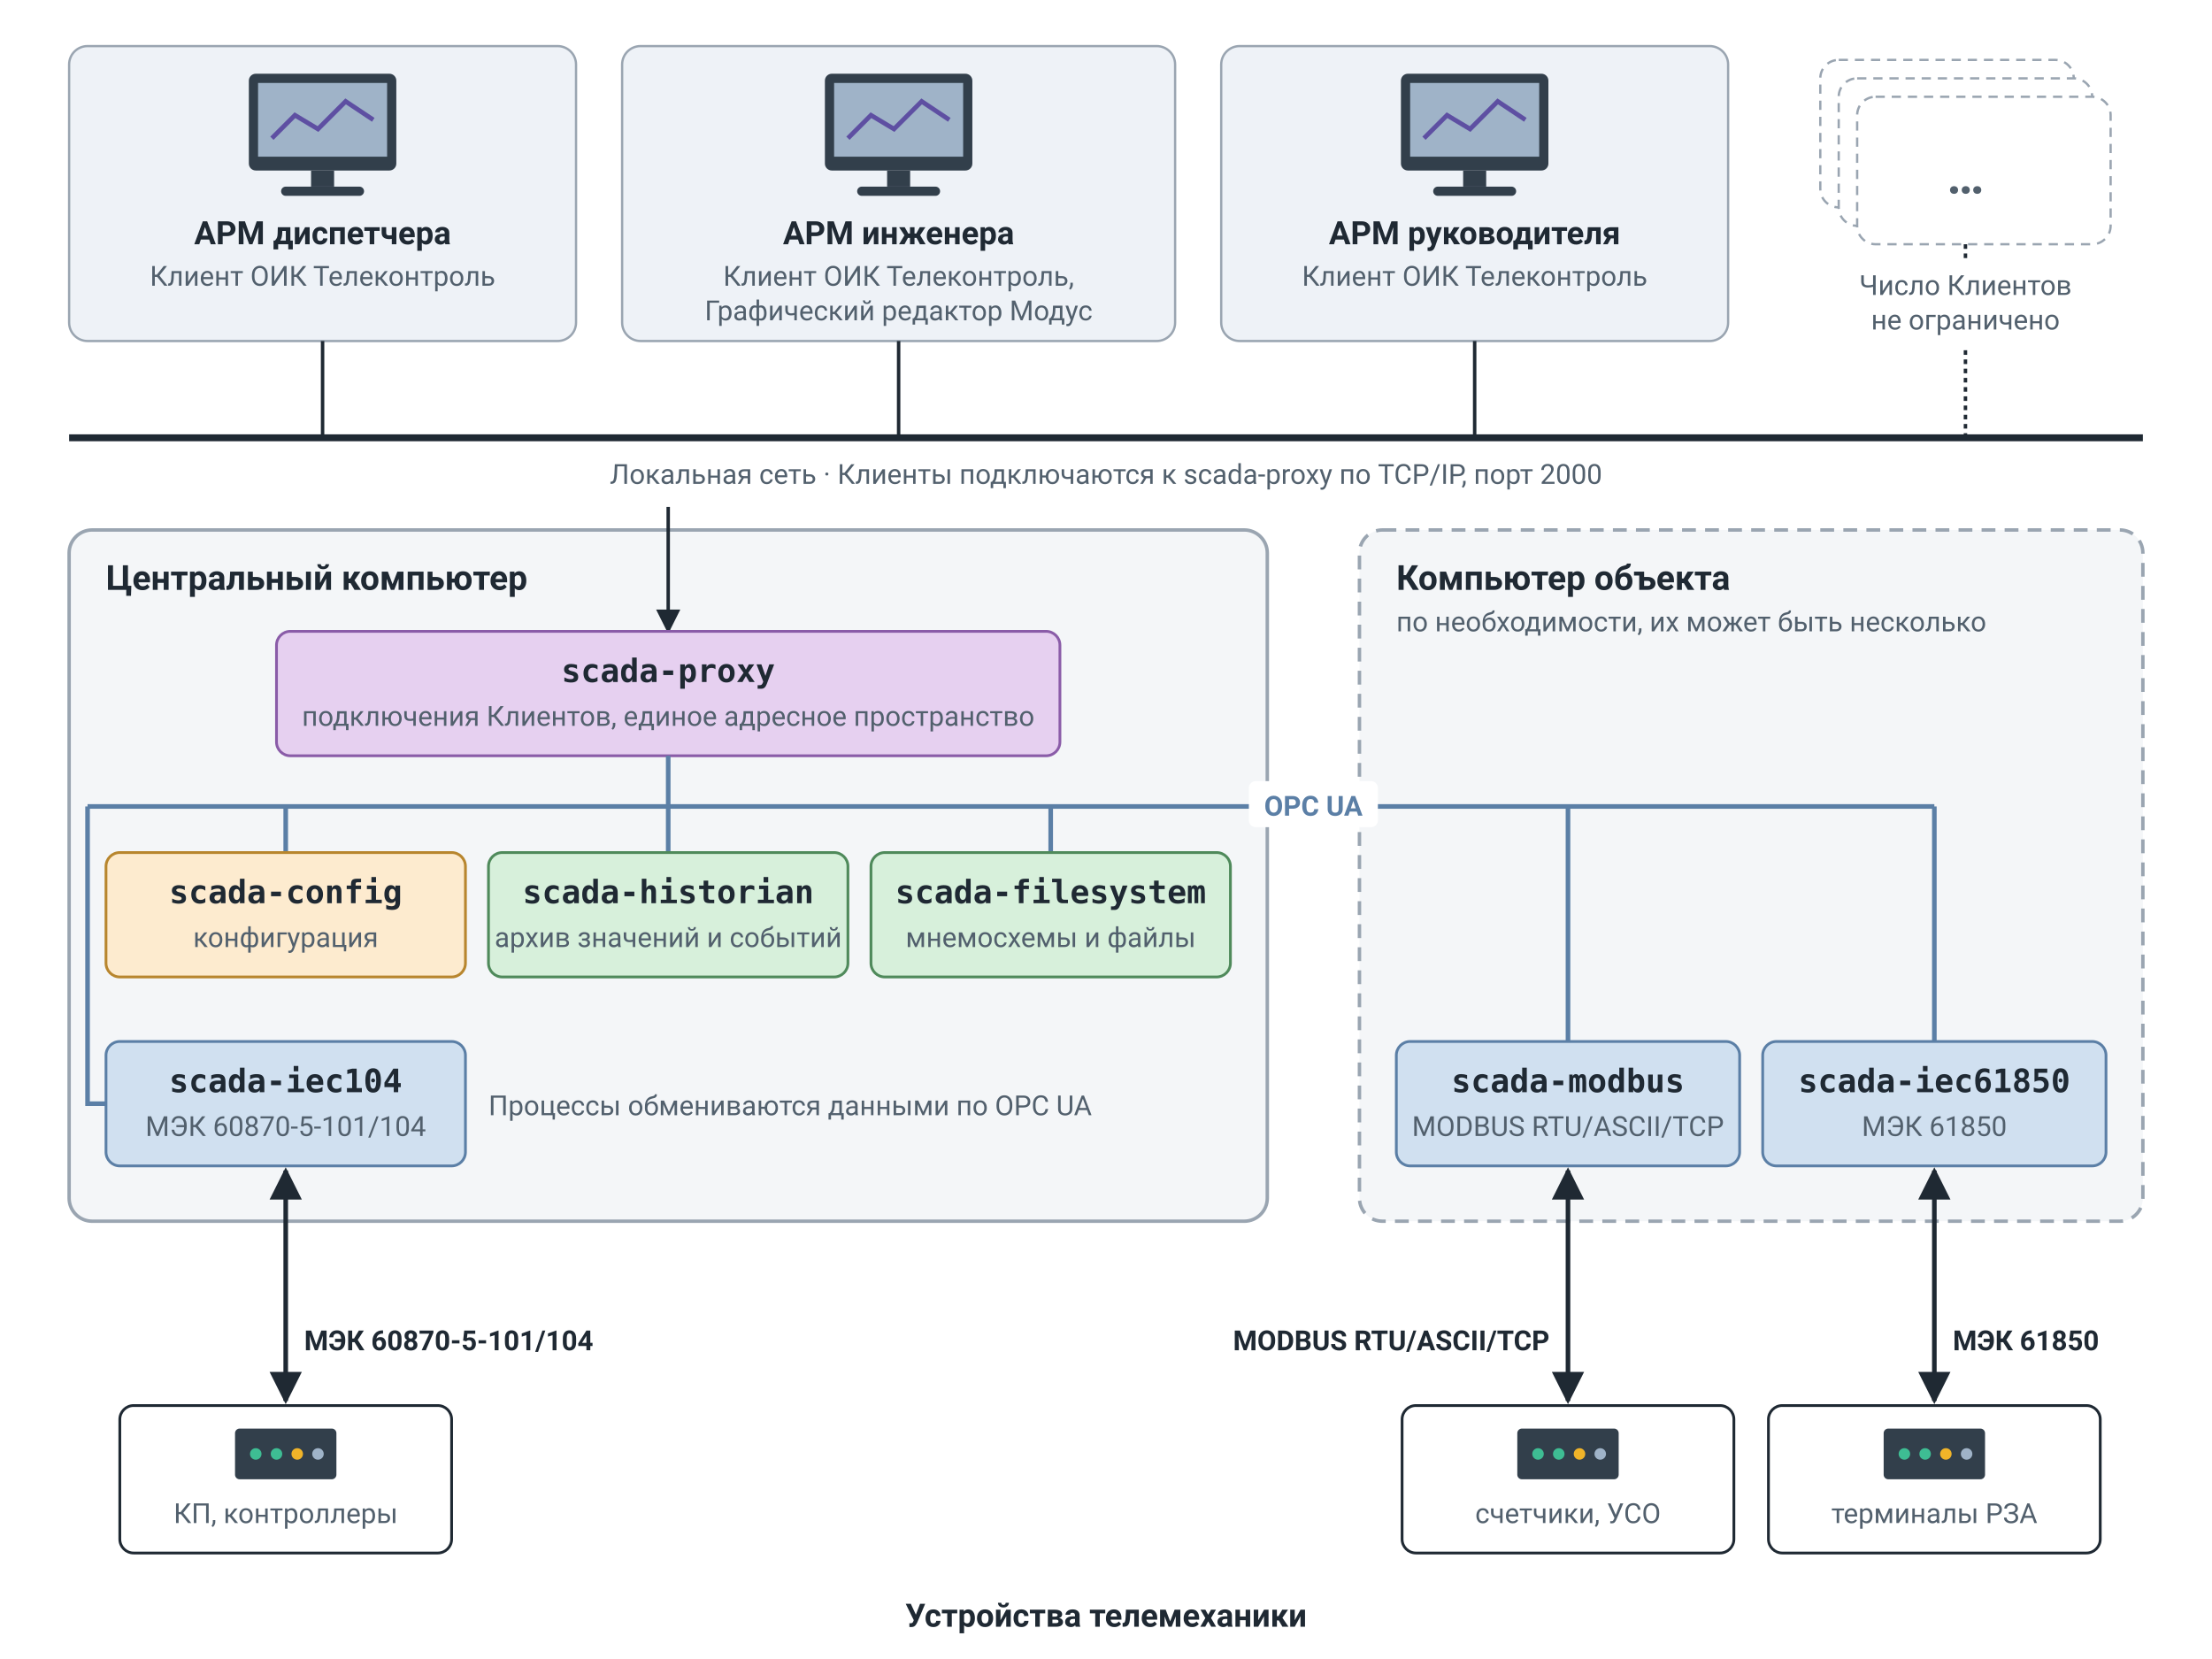
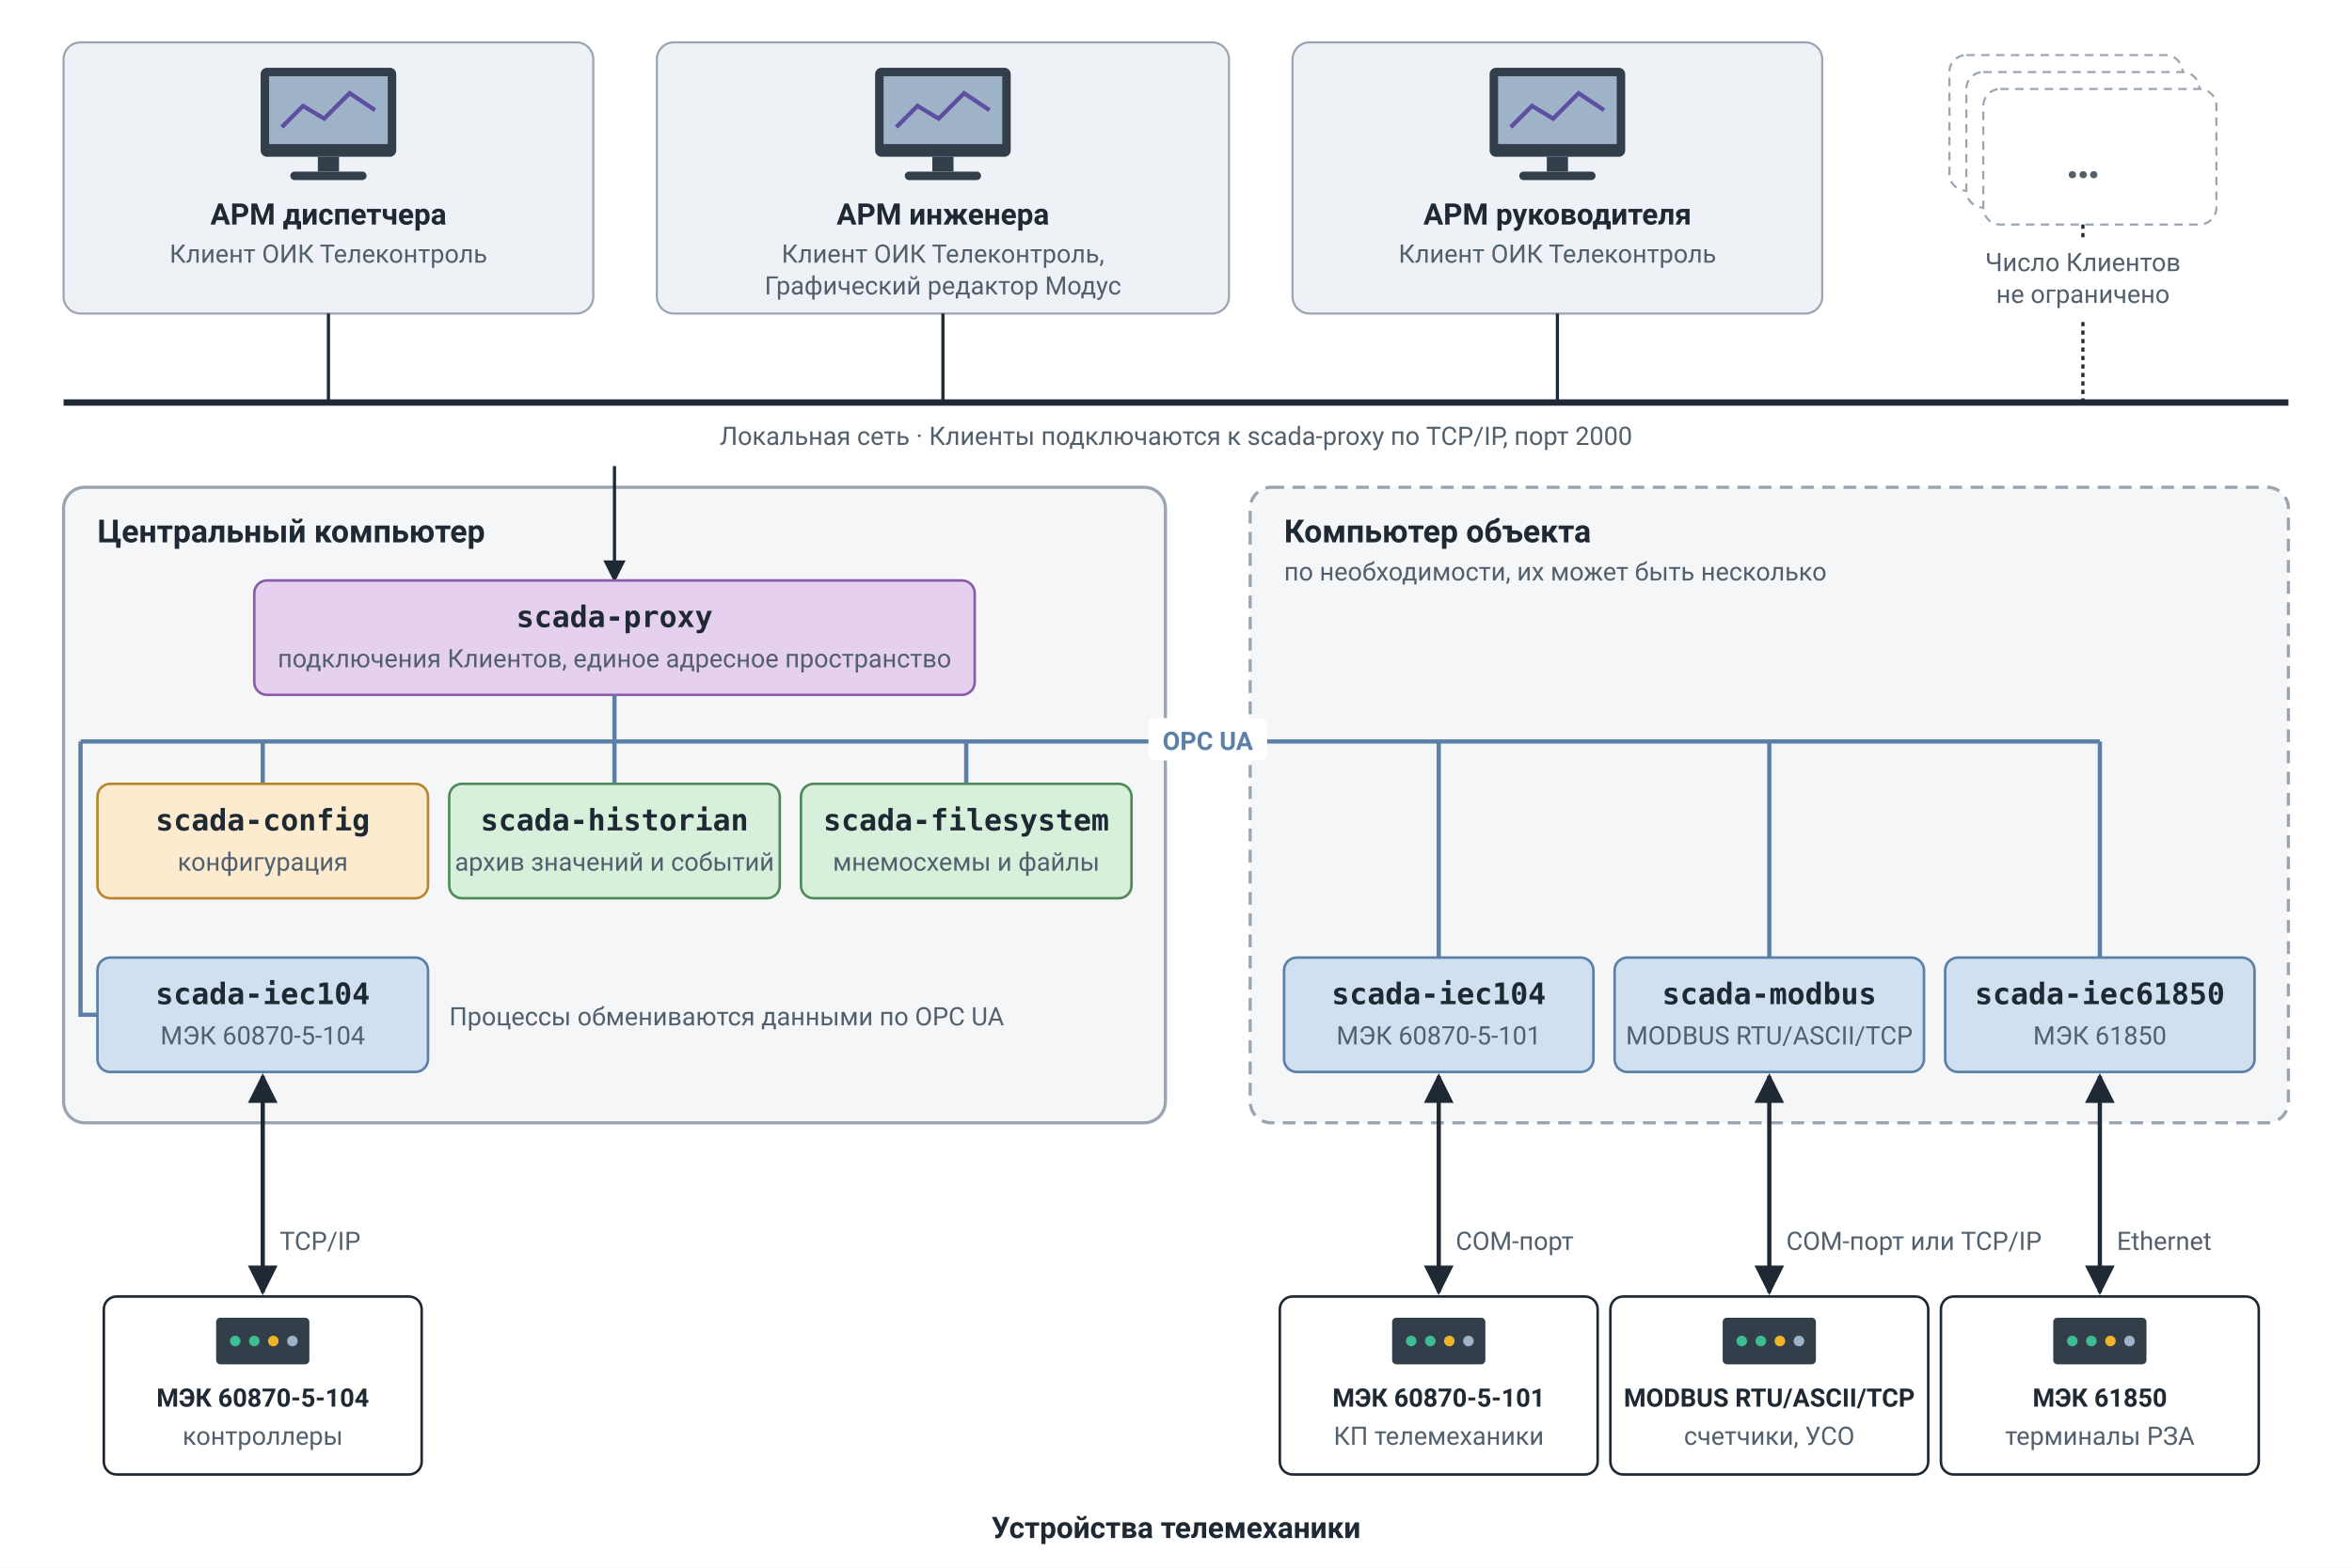
- <svg xmlns="http://www.w3.org/2000/svg" viewBox="0 0 960 720" width="960" height="720" font-family="-apple-system, 'Segoe UI', Roboto, Helvetica, Arial, sans-serif" role="img" aria-label="Пример многомашинного комплекса ОИК Телеконтроль 2.6">
+ <svg xmlns="http://www.w3.org/2000/svg" viewBox="0 0 1110 740" width="1110" height="740" font-family="-apple-system, 'Segoe UI', Roboto, Helvetica, Arial, sans-serif" role="img" aria-label="Пример многомашинного комплекса ОИК Телеконтроль 2.6">
  <defs>
    <marker id="ah" viewBox="0 0 10 10" refX="9" refY="5" markerWidth="7" markerHeight="7" orient="auto-start-reverse">
      <path d="M0,0 L10,5 L0,10 z" fill="#1f2933" />
    </marker>
  </defs>
-   <rect width="960" height="720" fill="#ffffff" />
-   <rect x="30" y="20" width="220" height="128" rx="8" fill="#eef2f7" stroke="#9aa5b1" />
-   <rect x="108.0" y="32" width="64" height="42" rx="3" fill="#323f4b" />
-   <rect x="112.0" y="36" width="56" height="32" fill="#9fb3c8" />
-   <polyline points="118.0,60 128.0,50 138.0,56 150.0,44 162.0,52" fill="none" stroke="#5e4fa2" stroke-width="2" />
-   <rect x="135.0" y="74" width="10" height="7" fill="#323f4b" />
-   <rect x="122.0" y="81" width="36" height="4" rx="2" fill="#323f4b" />
-   <text x="140.0" y="106" font-size="14" font-weight="bold" fill="#1f2933" text-anchor="middle">АРМ диспетчера</text>
-   <text x="140.0" y="124" font-size="12" font-weight="normal" fill="#52606d" text-anchor="middle">Клиент ОИК Телеконтроль</text>
-   <rect x="270" y="20" width="240" height="128" rx="8" fill="#eef2f7" stroke="#9aa5b1" />
-   <rect x="358.0" y="32" width="64" height="42" rx="3" fill="#323f4b" />
-   <rect x="362.0" y="36" width="56" height="32" fill="#9fb3c8" />
-   <polyline points="368.0,60 378.0,50 388.0,56 400.0,44 412.0,52" fill="none" stroke="#5e4fa2" stroke-width="2" />
-   <rect x="385.0" y="74" width="10" height="7" fill="#323f4b" />
-   <rect x="372.0" y="81" width="36" height="4" rx="2" fill="#323f4b" />
-   <text x="390.0" y="106" font-size="14" font-weight="bold" fill="#1f2933" text-anchor="middle">АРМ инженера</text>
-   <text x="390.0" y="124" font-size="12" font-weight="normal" fill="#52606d" text-anchor="middle">Клиент ОИК Телеконтроль,</text>
-   <text x="390.0" y="139" font-size="12" font-weight="normal" fill="#52606d" text-anchor="middle">Графический редактор Модус</text>
-   <rect x="530" y="20" width="220" height="128" rx="8" fill="#eef2f7" stroke="#9aa5b1" />
-   <rect x="608.0" y="32" width="64" height="42" rx="3" fill="#323f4b" />
-   <rect x="612.0" y="36" width="56" height="32" fill="#9fb3c8" />
-   <polyline points="618.0,60 628.0,50 638.0,56 650.0,44 662.0,52" fill="none" stroke="#5e4fa2" stroke-width="2" />
-   <rect x="635.0" y="74" width="10" height="7" fill="#323f4b" />
-   <rect x="622.0" y="81" width="36" height="4" rx="2" fill="#323f4b" />
-   <text x="640.0" y="106" font-size="14" font-weight="bold" fill="#1f2933" text-anchor="middle">АРМ руководителя</text>
-   <text x="640.0" y="124" font-size="12" font-weight="normal" fill="#52606d" text-anchor="middle">Клиент ОИК Телеконтроль</text>
-   <rect x="790" y="26" width="110" height="64" rx="8" fill="#ffffff" stroke="#9aa5b1" stroke-dasharray="4 3" />
-   <rect x="798" y="34" width="110" height="64" rx="8" fill="#ffffff" stroke="#9aa5b1" stroke-dasharray="4 3" />
-   <rect x="806" y="42" width="110" height="64" rx="8" fill="#ffffff" stroke="#9aa5b1" stroke-dasharray="4 3" />
-   <text x="853" y="84" font-size="22" font-weight="bold" fill="#52606d" text-anchor="middle">…</text>
-   <text x="853" y="128" font-size="12" font-weight="normal" fill="#52606d" text-anchor="middle">Число Клиентов</text>
-   <text x="853" y="143" font-size="12" font-weight="normal" fill="#52606d" text-anchor="middle">не ограничено</text>
-   <line x1="30" y1="190" x2="930" y2="190" stroke="#1f2933" stroke-width="3" />
-   <line x1="140.0" y1="148" x2="140.0" y2="190" stroke="#1f2933" stroke-width="1.5" />
-   <line x1="390.0" y1="148" x2="390.0" y2="190" stroke="#1f2933" stroke-width="1.5" />
-   <line x1="640.0" y1="148" x2="640.0" y2="190" stroke="#1f2933" stroke-width="1.5" />
-   <line x1="853" y1="106" x2="853" y2="114" stroke="#1f2933" stroke-width="1.5" stroke-dasharray="2 2" />
-   <line x1="853" y1="152" x2="853" y2="190" stroke="#1f2933" stroke-width="1.5" stroke-dasharray="2 2" />
-   <text x="480.0" y="210" font-size="12" font-weight="normal" fill="#52606d" text-anchor="middle">Локальная сеть · Клиенты подключаются к scada-proxy по TCP/IP, порт 2000</text>
+   <rect width="1110" height="740" fill="#ffffff" />
+   <rect x="30" y="20" width="250" height="128" rx="8" fill="#eef2f7" stroke="#9aa5b1" />
+   <rect x="123.0" y="32" width="64" height="42" rx="3" fill="#323f4b" />
+   <rect x="127.0" y="36" width="56" height="32" fill="#9fb3c8" />
+   <polyline points="133.0,60 143.0,50 153.0,56 165.0,44 177.0,52" fill="none" stroke="#5e4fa2" stroke-width="2" />
+   <rect x="150.0" y="74" width="10" height="7" fill="#323f4b" />
+   <rect x="137.0" y="81" width="36" height="4" rx="2" fill="#323f4b" />
+   <text x="155.0" y="106" font-size="14" font-weight="bold" fill="#1f2933" text-anchor="middle">АРМ диспетчера</text>
+   <text x="155.0" y="124" font-size="12" font-weight="normal" fill="#52606d" text-anchor="middle">Клиент ОИК Телеконтроль</text>
+   <rect x="310" y="20" width="270" height="128" rx="8" fill="#eef2f7" stroke="#9aa5b1" />
+   <rect x="413.0" y="32" width="64" height="42" rx="3" fill="#323f4b" />
+   <rect x="417.0" y="36" width="56" height="32" fill="#9fb3c8" />
+   <polyline points="423.0,60 433.0,50 443.0,56 455.0,44 467.0,52" fill="none" stroke="#5e4fa2" stroke-width="2" />
+   <rect x="440.0" y="74" width="10" height="7" fill="#323f4b" />
+   <rect x="427.0" y="81" width="36" height="4" rx="2" fill="#323f4b" />
+   <text x="445.0" y="106" font-size="14" font-weight="bold" fill="#1f2933" text-anchor="middle">АРМ инженера</text>
+   <text x="445.0" y="124" font-size="12" font-weight="normal" fill="#52606d" text-anchor="middle">Клиент ОИК Телеконтроль,</text>
+   <text x="445.0" y="139" font-size="12" font-weight="normal" fill="#52606d" text-anchor="middle">Графический редактор Модус</text>
+   <rect x="610" y="20" width="250" height="128" rx="8" fill="#eef2f7" stroke="#9aa5b1" />
+   <rect x="703.0" y="32" width="64" height="42" rx="3" fill="#323f4b" />
+   <rect x="707.0" y="36" width="56" height="32" fill="#9fb3c8" />
+   <polyline points="713.0,60 723.0,50 733.0,56 745.0,44 757.0,52" fill="none" stroke="#5e4fa2" stroke-width="2" />
+   <rect x="730.0" y="74" width="10" height="7" fill="#323f4b" />
+   <rect x="717.0" y="81" width="36" height="4" rx="2" fill="#323f4b" />
+   <text x="735.0" y="106" font-size="14" font-weight="bold" fill="#1f2933" text-anchor="middle">АРМ руководителя</text>
+   <text x="735.0" y="124" font-size="12" font-weight="normal" fill="#52606d" text-anchor="middle">Клиент ОИК Телеконтроль</text>
+   <rect x="920" y="26" width="110" height="64" rx="8" fill="#ffffff" stroke="#9aa5b1" stroke-dasharray="4 3" />
+   <rect x="928" y="34" width="110" height="64" rx="8" fill="#ffffff" stroke="#9aa5b1" stroke-dasharray="4 3" />
+   <rect x="936" y="42" width="110" height="64" rx="8" fill="#ffffff" stroke="#9aa5b1" stroke-dasharray="4 3" />
+   <text x="983" y="84" font-size="22" font-weight="bold" fill="#52606d" text-anchor="middle">…</text>
+   <text x="983" y="128" font-size="12" font-weight="normal" fill="#52606d" text-anchor="middle">Число Клиентов</text>
+   <text x="983" y="143" font-size="12" font-weight="normal" fill="#52606d" text-anchor="middle">не ограничено</text>
+   <line x1="30" y1="190" x2="1080" y2="190" stroke="#1f2933" stroke-width="3" />
+   <line x1="155.0" y1="148" x2="155.0" y2="190" stroke="#1f2933" stroke-width="1.5" />
+   <line x1="445.0" y1="148" x2="445.0" y2="190" stroke="#1f2933" stroke-width="1.5" />
+   <line x1="735.0" y1="148" x2="735.0" y2="190" stroke="#1f2933" stroke-width="1.5" />
+   <line x1="983" y1="106" x2="983" y2="114" stroke="#1f2933" stroke-width="1.5" stroke-dasharray="2 2" />
+   <line x1="983" y1="152" x2="983" y2="190" stroke="#1f2933" stroke-width="1.5" stroke-dasharray="2 2" />
+   <text x="555.0" y="210" font-size="12" font-weight="normal" fill="#52606d" text-anchor="middle">Локальная сеть · Клиенты подключаются к scada-proxy по TCP/IP, порт 2000</text>
  <rect x="30" y="230" width="520" height="300" rx="10" fill="#f4f6f8" stroke="#9aa5b1" stroke-width="1.5" />
  <text x="46" y="256" font-size="15" font-weight="bold" fill="#1f2933" text-anchor="start">Центральный компьютер</text>
  <line x1="290.0" y1="220" x2="290.0" y2="274" stroke="#1f2933" stroke-width="1.5" marker-end="url(#ah)" />
  <rect x="120.0" y="274" width="340" height="54" rx="6" fill="#e6d0f0" stroke="#8a5ca8" stroke-width="1.2" />
  <text x="290.0" y="296" font-size="14" font-weight="bold" fill="#1f2933" text-anchor="middle" font-family="Menlo, Consolas, 'DejaVu Sans Mono', monospace">scada-proxy</text>
  <text x="290.0" y="315" font-size="12" font-weight="normal" fill="#52606d" text-anchor="middle">подключения Клиентов, единое адресное пространство</text>
-   <rect x="590" y="230" width="340" height="300" rx="10" fill="#f4f6f8" stroke="#9aa5b1" stroke-width="1.5" stroke-dasharray="6 4" />
+   <rect x="590" y="230" width="490" height="300" rx="10" fill="#f4f6f8" stroke="#9aa5b1" stroke-width="1.5" stroke-dasharray="6 4" />
  <text x="606" y="256" font-size="15" font-weight="bold" fill="#1f2933" text-anchor="start">Компьютер объекта</text>
  <text x="606" y="274" font-size="12" font-weight="normal" fill="#52606d" text-anchor="start">по необходимости, их может быть несколько</text>
-   <polyline points="38,350 839.5,350" fill="none" stroke="#5b7fa6" stroke-width="2" />
+   <polyline points="38,350 991.0,350" fill="none" stroke="#5b7fa6" stroke-width="2" />
  <polyline points="290.0,328 290.0,350" fill="none" stroke="#5b7fa6" stroke-width="2" />
  <polyline points="124.0,350 124.0,370" fill="none" stroke="#5b7fa6" stroke-width="2" />
  <rect x="46" y="370" width="156" height="54" rx="6" fill="#fdebcf" stroke="#b8862e" stroke-width="1.2" />
  <text x="124.0" y="392" font-size="14" font-weight="bold" fill="#1f2933" text-anchor="middle" font-family="Menlo, Consolas, 'DejaVu Sans Mono', monospace">scada-config</text>
  <text x="124.0" y="411" font-size="12" font-weight="normal" fill="#52606d" text-anchor="middle">конфигурация</text>
  <polyline points="290.0,350 290.0,370" fill="none" stroke="#5b7fa6" stroke-width="2" />
  <rect x="212" y="370" width="156" height="54" rx="6" fill="#d7f0db" stroke="#4f8a5b" stroke-width="1.2" />
  <text x="290.0" y="392" font-size="14" font-weight="bold" fill="#1f2933" text-anchor="middle" font-family="Menlo, Consolas, 'DejaVu Sans Mono', monospace">scada-historian</text>
  <text x="290.0" y="411" font-size="12" font-weight="normal" fill="#52606d" text-anchor="middle">архив значений и событий</text>
  <polyline points="456.0,350 456.0,370" fill="none" stroke="#5b7fa6" stroke-width="2" />
  <rect x="378" y="370" width="156" height="54" rx="6" fill="#d7f0db" stroke="#4f8a5b" stroke-width="1.2" />
  <text x="456.0" y="392" font-size="14" font-weight="bold" fill="#1f2933" text-anchor="middle" font-family="Menlo, Consolas, 'DejaVu Sans Mono', monospace">scada-filesystem</text>
  <text x="456.0" y="411" font-size="12" font-weight="normal" fill="#52606d" text-anchor="middle">мнемосхемы и файлы</text>
  <polyline points="38,350 38,479 46,479" fill="none" stroke="#5b7fa6" stroke-width="2" />
  <rect x="46" y="452" width="156" height="54" rx="6" fill="#d0e0f0" stroke="#5b7fa6" stroke-width="1.2" />
  <text x="124.0" y="474" font-size="14" font-weight="bold" fill="#1f2933" text-anchor="middle" font-family="Menlo, Consolas, 'DejaVu Sans Mono', monospace">scada-iec104</text>
-   <text x="124.0" y="493" font-size="12" font-weight="normal" fill="#52606d" text-anchor="middle">МЭК 60870-5-101/104</text>
+   <text x="124.0" y="493" font-size="12" font-weight="normal" fill="#52606d" text-anchor="middle">МЭК 60870-5-104</text>
  <text x="212" y="484" font-size="12" font-weight="normal" fill="#52606d" text-anchor="start">Процессы обмениваются данными по OPC UA</text>
  <rect x="542.0" y="339" width="56" height="20" rx="3" fill="#ffffff" />
  <text x="570.0" y="354" font-size="12" font-weight="bold" fill="#5b7fa6" text-anchor="middle">OPC UA</text>
-   <polyline points="680.5,350 680.5,452" fill="none" stroke="#5b7fa6" stroke-width="2" />
-   <rect x="606" y="452" width="149.0" height="54" rx="6" fill="#d0e0f0" stroke="#5b7fa6" stroke-width="1.2" />
-   <text x="680.5" y="474" font-size="14" font-weight="bold" fill="#1f2933" text-anchor="middle" font-family="Menlo, Consolas, 'DejaVu Sans Mono', monospace">scada-modbus</text>
-   <text x="680.5" y="493" font-size="12" font-weight="normal" fill="#52606d" text-anchor="middle">MODBUS RTU/ASCII/TCP</text>
-   <polyline points="839.5,350 839.5,452" fill="none" stroke="#5b7fa6" stroke-width="2" />
-   <rect x="765.0" y="452" width="149.0" height="54" rx="6" fill="#d0e0f0" stroke="#5b7fa6" stroke-width="1.2" />
-   <text x="839.5" y="474" font-size="14" font-weight="bold" fill="#1f2933" text-anchor="middle" font-family="Menlo, Consolas, 'DejaVu Sans Mono', monospace">scada-iec61850</text>
-   <text x="839.5" y="493" font-size="12" font-weight="normal" fill="#52606d" text-anchor="middle">МЭК 61850</text>
-   <line x1="124.0" y1="608" x2="124.0" y2="508" stroke="#1f2933" stroke-width="2" marker-end="url(#ah)" marker-start="url(#ah)" />
-   <text x="132.0" y="586" font-size="12" font-weight="bold" fill="#1f2933" text-anchor="start">МЭК 60870-5-101/104</text>
-   <rect x="52.0" y="610" width="144" height="64" rx="6" fill="#ffffff" stroke="#1f2933" stroke-width="1.2" />
-   <rect x="102.0" y="620" width="44" height="22" rx="2" fill="#323f4b" />
-   <circle cx="111.0" cy="631" r="2.5" fill="#3ebd93" />
-   <circle cx="120.0" cy="631" r="2.5" fill="#3ebd93" />
-   <circle cx="129.0" cy="631" r="2.5" fill="#f0b429" />
-   <circle cx="138.0" cy="631" r="2.5" fill="#9fb3c8" />
-   <text x="124.0" y="661" font-size="12" font-weight="normal" fill="#52606d" text-anchor="middle">КП, контроллеры</text>
-   <line x1="680.5" y1="608" x2="680.5" y2="508" stroke="#1f2933" stroke-width="2" marker-end="url(#ah)" marker-start="url(#ah)" />
-   <text x="672.5" y="586" font-size="12" font-weight="bold" fill="#1f2933" text-anchor="end">MODBUS RTU/ASCII/TCP</text>
-   <rect x="608.5" y="610" width="144" height="64" rx="6" fill="#ffffff" stroke="#1f2933" stroke-width="1.2" />
-   <rect x="658.5" y="620" width="44" height="22" rx="2" fill="#323f4b" />
-   <circle cx="667.5" cy="631" r="2.5" fill="#3ebd93" />
-   <circle cx="676.5" cy="631" r="2.5" fill="#3ebd93" />
-   <circle cx="685.5" cy="631" r="2.5" fill="#f0b429" />
-   <circle cx="694.5" cy="631" r="2.5" fill="#9fb3c8" />
-   <text x="680.5" y="661" font-size="12" font-weight="normal" fill="#52606d" text-anchor="middle">счетчики, УСО</text>
-   <line x1="839.5" y1="608" x2="839.5" y2="508" stroke="#1f2933" stroke-width="2" marker-end="url(#ah)" marker-start="url(#ah)" />
-   <text x="847.5" y="586" font-size="12" font-weight="bold" fill="#1f2933" text-anchor="start">МЭК 61850</text>
-   <rect x="767.5" y="610" width="144" height="64" rx="6" fill="#ffffff" stroke="#1f2933" stroke-width="1.2" />
-   <rect x="817.5" y="620" width="44" height="22" rx="2" fill="#323f4b" />
-   <circle cx="826.5" cy="631" r="2.5" fill="#3ebd93" />
-   <circle cx="835.5" cy="631" r="2.5" fill="#3ebd93" />
-   <circle cx="844.5" cy="631" r="2.5" fill="#f0b429" />
-   <circle cx="853.5" cy="631" r="2.5" fill="#9fb3c8" />
-   <text x="839.5" y="661" font-size="12" font-weight="normal" fill="#52606d" text-anchor="middle">терминалы РЗА</text>
-   <text x="480.0" y="706" font-size="14" font-weight="bold" fill="#1f2933" text-anchor="middle">Устройства телемеханики</text>
+   <polyline points="679.0,350 679.0,452" fill="none" stroke="#5b7fa6" stroke-width="2" />
+   <rect x="606.0" y="452" width="146.0" height="54" rx="6" fill="#d0e0f0" stroke="#5b7fa6" stroke-width="1.2" />
+   <text x="679.0" y="474" font-size="14" font-weight="bold" fill="#1f2933" text-anchor="middle" font-family="Menlo, Consolas, 'DejaVu Sans Mono', monospace">scada-iec104</text>
+   <text x="679.0" y="493" font-size="12" font-weight="normal" fill="#52606d" text-anchor="middle">МЭК 60870-5-101</text>
+   <polyline points="835.0,350 835.0,452" fill="none" stroke="#5b7fa6" stroke-width="2" />
+   <rect x="762.0" y="452" width="146.0" height="54" rx="6" fill="#d0e0f0" stroke="#5b7fa6" stroke-width="1.2" />
+   <text x="835.0" y="474" font-size="14" font-weight="bold" fill="#1f2933" text-anchor="middle" font-family="Menlo, Consolas, 'DejaVu Sans Mono', monospace">scada-modbus</text>
+   <text x="835.0" y="493" font-size="12" font-weight="normal" fill="#52606d" text-anchor="middle">MODBUS RTU/ASCII/TCP</text>
+   <polyline points="991.0,350 991.0,452" fill="none" stroke="#5b7fa6" stroke-width="2" />
+   <rect x="918.0" y="452" width="146.0" height="54" rx="6" fill="#d0e0f0" stroke="#5b7fa6" stroke-width="1.2" />
+   <text x="991.0" y="474" font-size="14" font-weight="bold" fill="#1f2933" text-anchor="middle" font-family="Menlo, Consolas, 'DejaVu Sans Mono', monospace">scada-iec61850</text>
+   <text x="991.0" y="493" font-size="12" font-weight="normal" fill="#52606d" text-anchor="middle">МЭК 61850</text>
+   <line x1="124.0" y1="610" x2="124.0" y2="508" stroke="#1f2933" stroke-width="2" marker-end="url(#ah)" marker-start="url(#ah)" />
+   <text x="132.0" y="590" font-size="12" font-weight="normal" fill="#52606d" text-anchor="start">TCP/IP</text>
+   <rect x="49.0" y="612" width="150" height="84" rx="6" fill="#ffffff" stroke="#1f2933" stroke-width="1.2" />
+   <rect x="102.0" y="622" width="44" height="22" rx="2" fill="#323f4b" />
+   <circle cx="111.0" cy="633" r="2.5" fill="#3ebd93" />
+   <circle cx="120.0" cy="633" r="2.5" fill="#3ebd93" />
+   <circle cx="129.0" cy="633" r="2.5" fill="#f0b429" />
+   <circle cx="138.0" cy="633" r="2.5" fill="#9fb3c8" />
+   <text x="124.0" y="664" font-size="12" font-weight="bold" fill="#1f2933" text-anchor="middle">МЭК 60870-5-104</text>
+   <text x="124.0" y="682" font-size="12" font-weight="normal" fill="#52606d" text-anchor="middle">контроллеры</text>
+   <line x1="679.0" y1="610" x2="679.0" y2="508" stroke="#1f2933" stroke-width="2" marker-end="url(#ah)" marker-start="url(#ah)" />
+   <text x="687.0" y="590" font-size="12" font-weight="normal" fill="#52606d" text-anchor="start">COM-порт</text>
+   <rect x="604.0" y="612" width="150" height="84" rx="6" fill="#ffffff" stroke="#1f2933" stroke-width="1.2" />
+   <rect x="657.0" y="622" width="44" height="22" rx="2" fill="#323f4b" />
+   <circle cx="666.0" cy="633" r="2.5" fill="#3ebd93" />
+   <circle cx="675.0" cy="633" r="2.5" fill="#3ebd93" />
+   <circle cx="684.0" cy="633" r="2.5" fill="#f0b429" />
+   <circle cx="693.0" cy="633" r="2.5" fill="#9fb3c8" />
+   <text x="679.0" y="664" font-size="12" font-weight="bold" fill="#1f2933" text-anchor="middle">МЭК 60870-5-101</text>
+   <text x="679.0" y="682" font-size="12" font-weight="normal" fill="#52606d" text-anchor="middle">КП телемеханики</text>
+   <line x1="835.0" y1="610" x2="835.0" y2="508" stroke="#1f2933" stroke-width="2" marker-end="url(#ah)" marker-start="url(#ah)" />
+   <text x="843.0" y="590" font-size="12" font-weight="normal" fill="#52606d" text-anchor="start">COM-порт или TCP/IP</text>
+   <rect x="760.0" y="612" width="150" height="84" rx="6" fill="#ffffff" stroke="#1f2933" stroke-width="1.2" />
+   <rect x="813.0" y="622" width="44" height="22" rx="2" fill="#323f4b" />
+   <circle cx="822.0" cy="633" r="2.5" fill="#3ebd93" />
+   <circle cx="831.0" cy="633" r="2.5" fill="#3ebd93" />
+   <circle cx="840.0" cy="633" r="2.5" fill="#f0b429" />
+   <circle cx="849.0" cy="633" r="2.5" fill="#9fb3c8" />
+   <text x="835.0" y="664" font-size="12" font-weight="bold" fill="#1f2933" text-anchor="middle">MODBUS RTU/ASCII/TCP</text>
+   <text x="835.0" y="682" font-size="12" font-weight="normal" fill="#52606d" text-anchor="middle">счетчики, УСО</text>
+   <line x1="991.0" y1="610" x2="991.0" y2="508" stroke="#1f2933" stroke-width="2" marker-end="url(#ah)" marker-start="url(#ah)" />
+   <text x="999.0" y="590" font-size="12" font-weight="normal" fill="#52606d" text-anchor="start">Ethernet</text>
+   <rect x="916.0" y="612" width="150" height="84" rx="6" fill="#ffffff" stroke="#1f2933" stroke-width="1.2" />
+   <rect x="969.0" y="622" width="44" height="22" rx="2" fill="#323f4b" />
+   <circle cx="978.0" cy="633" r="2.5" fill="#3ebd93" />
+   <circle cx="987.0" cy="633" r="2.5" fill="#3ebd93" />
+   <circle cx="996.0" cy="633" r="2.5" fill="#f0b429" />
+   <circle cx="1005.0" cy="633" r="2.5" fill="#9fb3c8" />
+   <text x="991.0" y="664" font-size="12" font-weight="bold" fill="#1f2933" text-anchor="middle">МЭК 61850</text>
+   <text x="991.0" y="682" font-size="12" font-weight="normal" fill="#52606d" text-anchor="middle">терминалы РЗА</text>
+   <text x="555.0" y="726" font-size="14" font-weight="bold" fill="#1f2933" text-anchor="middle">Устройства телемеханики</text>
</svg>
